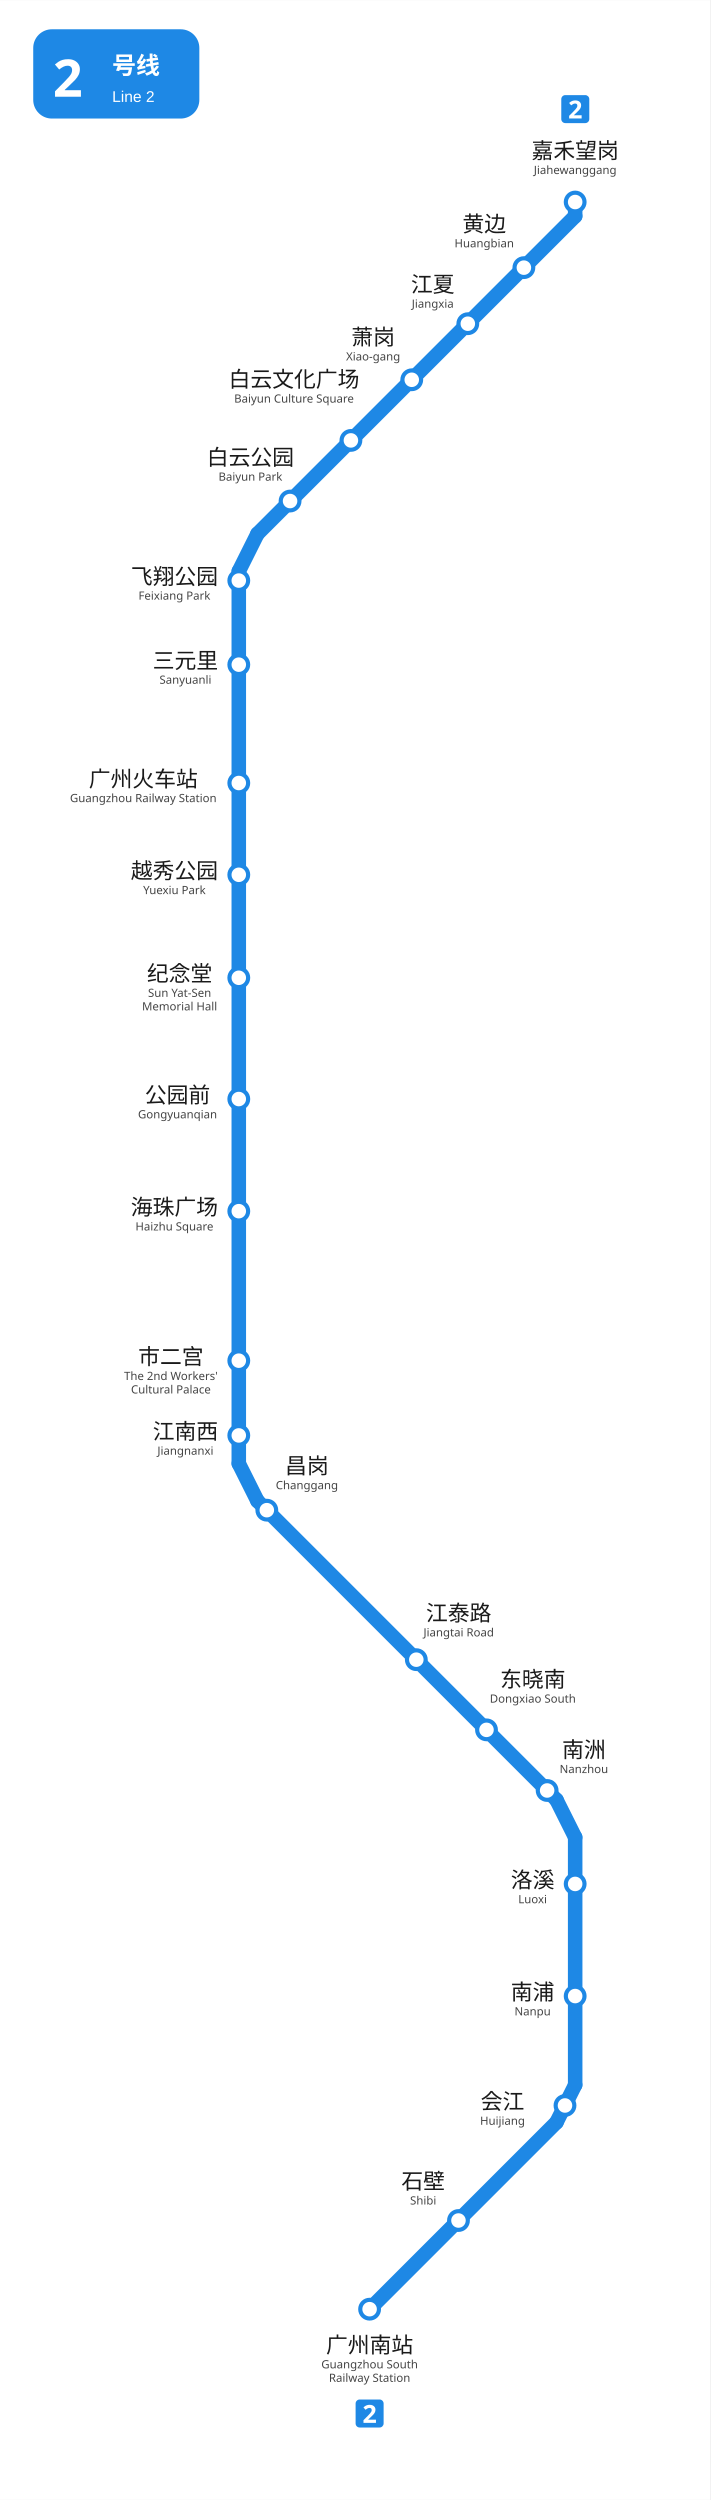
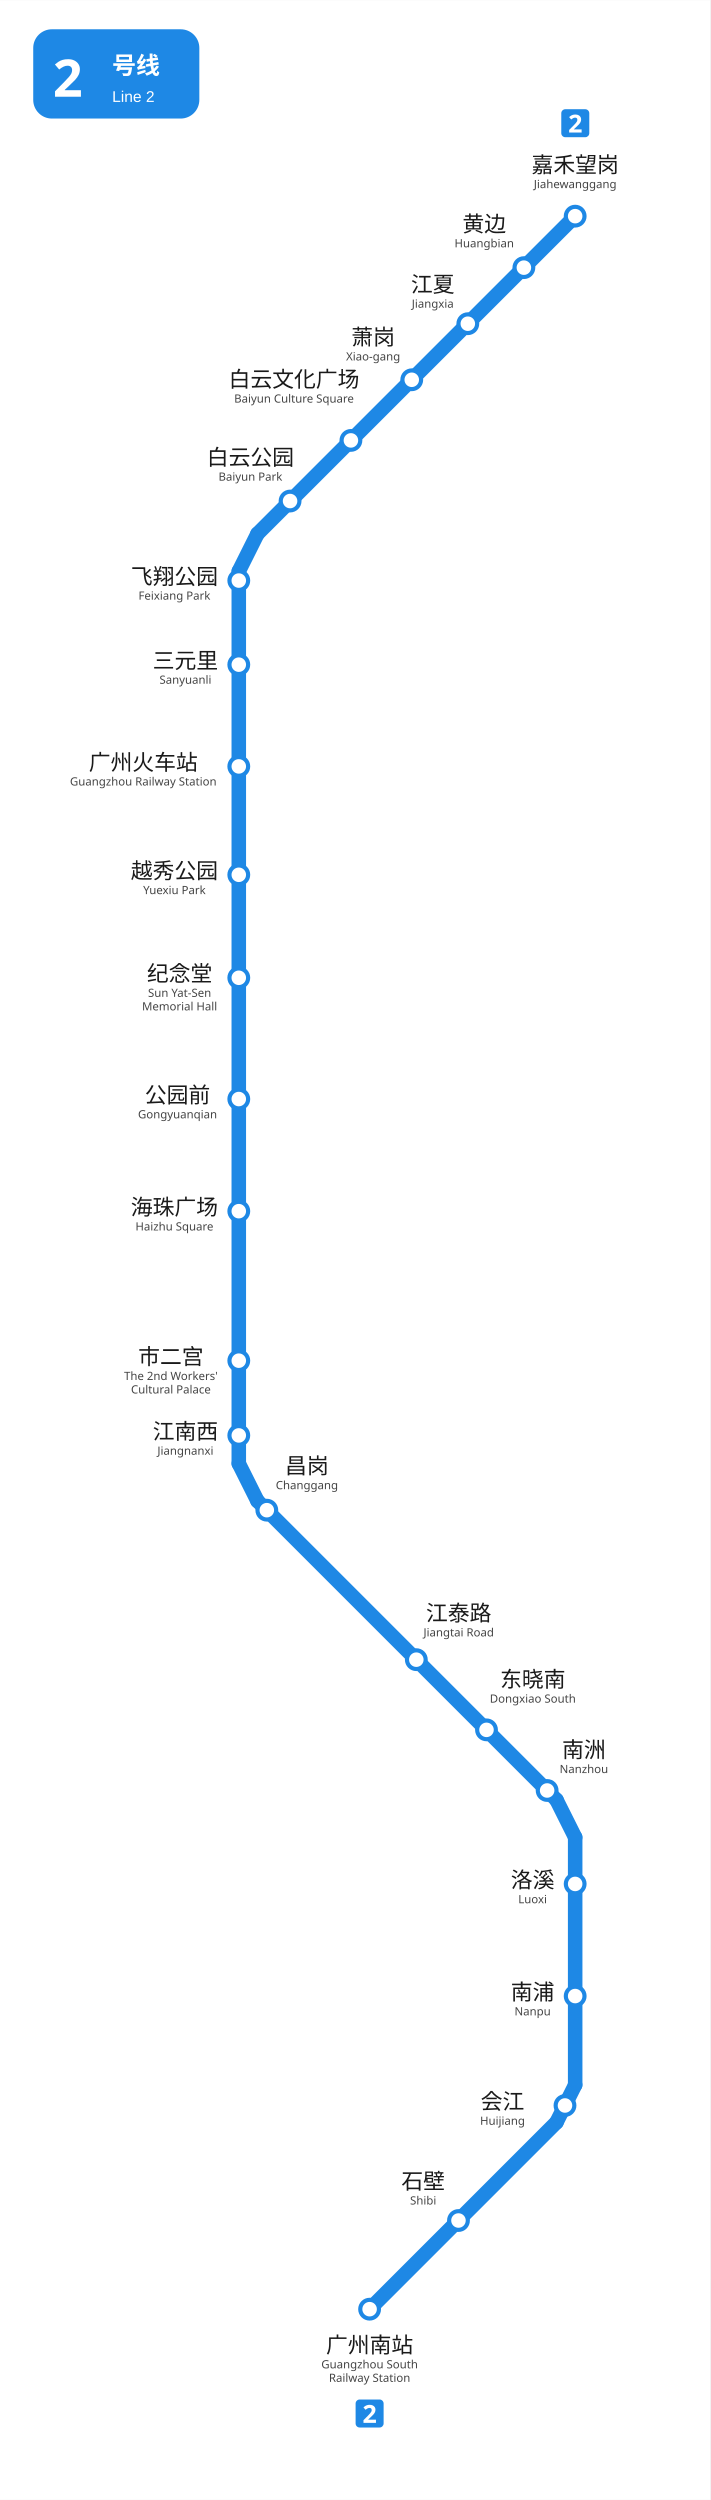
<svg xmlns="http://www.w3.org/2000/svg" viewBox="1221.5 481.0 342.0 1203.8" width="342" height="1204">
  <rect x="1221.5" y="481.0" width="342.0" height="1203.8" fill="#ffffff" />
  <g id="走廊">
-     <line x1="1498.5" y1="585.0" x2="1498.5" y2="578.2" style="fill:none;stroke:#1E88E5;stroke-width:7;stroke-linecap:round" />
    <line x1="1336.5" y1="756.0" x2="1336.5" y2="1185.75" style="fill:none;stroke:#1E88E5;stroke-width:7;stroke-linecap:round" />
    <line x1="1345.51" y1="1203.74" x2="1489.51" y2="1347.74" style="fill:none;stroke:#1E88E5;stroke-width:7;stroke-linecap:round" />
    <line x1="1498.5" y1="1365.75" x2="1498.5" y2="1485.0" style="fill:none;stroke:#1E88E5;stroke-width:7;stroke-linecap:round" />
    <line x1="1345.5" y1="738.0" x2="1498.5" y2="585.0" style="fill:none;stroke:#1E88E5;stroke-width:7;stroke-linecap:round" />
    <line x1="1336.5" y1="1185.75" x2="1345.5" y2="1203.75" style="fill:none;stroke:#1E88E5;stroke-width:7;stroke-linecap:round" />
    <line x1="1336.5" y1="756.0" x2="1345.5" y2="738.0" style="fill:none;stroke:#1E88E5;stroke-width:7;stroke-linecap:round" />
    <line x1="1498.5" y1="1365.75" x2="1489.5" y2="1347.75" style="fill:none;stroke:#1E88E5;stroke-width:7;stroke-linecap:round" />
    <line x1="1489.5" y1="1503.0" x2="1399.5" y2="1593.0" style="fill:none;stroke:#1E88E5;stroke-width:7;stroke-linecap:round" />
    <line x1="1498.5" y1="1485.0" x2="1489.5" y2="1503.0" style="fill:none;stroke:#1E88E5;stroke-width:7;stroke-linecap:round" />
  </g>
  <g id="站圆">
    <circle cx="1399.5" cy="1593.0" r="4.5" style="fill:#FFFFFF;stroke:#1E88E5;stroke-width:2" data-nm="广州南站" />
    <circle cx="1442.3" cy="1550.3" r="4.5" style="fill:#FFFFFF;stroke:#1E88E5;stroke-width:2" data-nm="石壁" />
    <circle cx="1493.6" cy="1494.9" r="4.5" style="fill:#FFFFFF;stroke:#1E88E5;stroke-width:2" data-nm="会江" />
    <circle cx="1498.5" cy="1442.2" r="4.5" style="fill:#FFFFFF;stroke:#1E88E5;stroke-width:2" data-nm="南浦" />
    <circle cx="1498.5" cy="1388.2" r="4.5" style="fill:#FFFFFF;stroke:#1E88E5;stroke-width:2" data-nm="洛溪" />
    <circle cx="1485.0" cy="1343.2" r="4.5" style="fill:#FFFFFF;stroke:#1E88E5;stroke-width:2" data-nm="南洲" />
    <circle cx="1455.8" cy="1314.0" r="4.5" style="fill:#FFFFFF;stroke:#1E88E5;stroke-width:2" data-nm="东晓南" />
    <circle cx="1422.0" cy="1280.2" r="4.5" style="fill:#FFFFFF;stroke:#1E88E5;stroke-width:2" data-nm="江泰路" />
    <circle cx="1350.0" cy="1208.2" r="4.5" style="fill:#FFFFFF;stroke:#1E88E5;stroke-width:2" data-nm="昌岗" />
    <circle cx="1336.5" cy="1172.2" r="4.5" style="fill:#FFFFFF;stroke:#1E88E5;stroke-width:2" data-nm="江南西" />
    <circle cx="1336.5" cy="1136.2" r="4.5" style="fill:#FFFFFF;stroke:#1E88E5;stroke-width:2" data-nm="市二宫" />
    <circle cx="1336.5" cy="1064.2" r="4.5" style="fill:#FFFFFF;stroke:#1E88E5;stroke-width:2" data-nm="海珠广场" />
    <circle cx="1336.5" cy="1010.2" r="4.5" style="fill:#FFFFFF;stroke:#1E88E5;stroke-width:2" data-nm="公园前" />
    <circle cx="1336.5" cy="951.8" r="4.5" style="fill:#FFFFFF;stroke:#1E88E5;stroke-width:2" data-nm="纪念堂" />
    <circle cx="1336.5" cy="902.2" r="4.5" style="fill:#FFFFFF;stroke:#1E88E5;stroke-width:2" data-nm="越秀公园" />
-     <circle cx="1336.5" cy="858.0" r="4.5" style="fill:#FFFFFF;stroke:#1E88E5;stroke-width:2" data-nm="广州火车站" />
+     <circle cx="1336.5" cy="850.0" r="4.5" style="fill:#FFFFFF;stroke:#1E88E5;stroke-width:2" data-nm="广州火车站" />
    <circle cx="1336.5" cy="801.0" r="4.5" style="fill:#FFFFFF;stroke:#1E88E5;stroke-width:2" data-nm="三元里" />
    <circle cx="1336.5" cy="760.5" r="4.5" style="fill:#FFFFFF;stroke:#1E88E5;stroke-width:2" data-nm="飞翔公园" />
    <circle cx="1361.2" cy="722.2" r="4.5" style="fill:#FFFFFF;stroke:#1E88E5;stroke-width:2" data-nm="白云公园" />
    <circle cx="1390.5" cy="693.0" r="4.5" style="fill:#FFFFFF;stroke:#1E88E5;stroke-width:2" data-nm="白云文化广场" />
    <circle cx="1419.8" cy="663.8" r="4.5" style="fill:#FFFFFF;stroke:#1E88E5;stroke-width:2" data-nm="萧岗" />
    <circle cx="1446.8" cy="636.8" r="4.5" style="fill:#FFFFFF;stroke:#1E88E5;stroke-width:2" data-nm="江夏" />
-     <circle cx="1498.5" cy="578.2" r="4.5" style="fill:#FFFFFF;stroke:#1E88E5;stroke-width:2" data-nm="嘉禾望岗" />
+     <circle cx="1498.5" cy="585.0" r="4.5" style="fill:#FFFFFF;stroke:#1E88E5;stroke-width:2" data-nm="嘉禾望岗" />
    <circle cx="1473.8" cy="609.8" r="4.5" style="fill:#FFFFFF;stroke:#1E88E5;stroke-width:2" data-nm="黄边" />
  </g>
  <g id="线路徽标">
    <g data-badge="header" transform="translate(1237.5 495)" data-ink="#FFFFFF" data-box="1237.5,495.0,1317.5,538.0" data-chip="1237.5,495.0,1317.5,538.0">
      <rect x="0" y="0" width="80.0" height="43.0" rx="9.0" fill="#1E88E5" />
      <text x="9.5" y="32.5" font-family="'Microsoft YaHei', sans-serif" font-size="25" font-weight="bold" fill="#FFFFFF">2</text>
      <text x="38.0" y="21.5" font-family="'Microsoft YaHei', sans-serif" font-size="11.5" font-weight="600" fill="#FFFFFF">号线</text>
      <text x="38.0" y="35.0" font-family="Arial, sans-serif" font-size="7.5" fill="#FFFFFF">Line 2</text>
    </g>
    <g data-badge="chip" transform="translate(1392.76 1636.5)" data-box="1392.8,1636.5,1406.2,1650.0">
      <path d="M11.54 13.49h-9.59c-1.07 0 -1.95 -0.88 -1.95 -1.95v-9.59c0 -1.07 0.88 -1.95 1.95 -1.95h9.59c1.07 0 1.95 0.88 1.95 1.95v9.59C13.49 12.61 12.61 13.49 11.54 13.49z" fill="#1E88E5" />
      <path d="M9.78 11.24h-5.99v-1.26l2.15 -2.17c0.43 -0.45 0.78 -0.82 1.04 -1.12c0.26 -0.3 0.46 -0.57 0.58 -0.82s0.18 -0.51 0.18 -0.79c0 -0.34 -0.09 -0.6 -0.28 -0.77s-0.44 -0.25 -0.76 -0.25c-0.33 0 -0.65 0.08 -0.96 0.23c-0.31 0.15 -0.64 0.37 -0.98 0.65l-0.98 -1.16c0.24 -0.21 0.5 -0.41 0.78 -0.59c0.28 -0.19 0.6 -0.34 0.97 -0.46c0.36 -0.12 0.8 -0.17 1.31 -0.17c0.56 0 1.04 0.1 1.45 0.31s0.72 0.48 0.94 0.83c0.22 0.35 0.33 0.74 0.33 1.18c0 0.47 -0.09 0.9 -0.28 1.3c-0.19 0.39 -0.46 0.78 -0.82 1.16s-0.79 0.81 -1.29 1.27l-1.1 1.03v0.08h3.73V11.24z" fill="#FFFFFF" />
    </g>
-     <g data-badge="chip" transform="translate(1491.81 526.7)" data-box="1491.8,526.7,1505.2,540.2">
+     <g data-badge="chip" transform="translate(1491.81 533.5)" data-box="1491.8,533.5,1505.2,547.0">
      <path d="M11.54 13.49h-9.59c-1.07 0 -1.95 -0.88 -1.95 -1.95v-9.59c0 -1.07 0.88 -1.95 1.95 -1.95h9.59c1.07 0 1.95 0.88 1.95 1.95v9.59C13.49 12.61 12.61 13.49 11.54 13.49z" fill="#1E88E5" />
      <path d="M9.78 11.24h-5.99v-1.26l2.15 -2.17c0.43 -0.45 0.78 -0.82 1.04 -1.12c0.26 -0.3 0.46 -0.57 0.58 -0.82s0.18 -0.51 0.18 -0.79c0 -0.34 -0.09 -0.6 -0.28 -0.77s-0.44 -0.25 -0.76 -0.25c-0.33 0 -0.65 0.08 -0.96 0.23c-0.31 0.15 -0.64 0.37 -0.98 0.65l-0.98 -1.16c0.24 -0.21 0.5 -0.41 0.78 -0.59c0.28 -0.19 0.6 -0.34 0.97 -0.46c0.36 -0.12 0.8 -0.17 1.31 -0.17c0.56 0 1.04 0.1 1.45 0.31s0.72 0.48 0.94 0.83c0.22 0.35 0.33 0.74 0.33 1.18c0 0.47 -0.09 0.9 -0.28 1.3c-0.19 0.39 -0.46 0.78 -0.82 1.16s-0.79 0.81 -1.29 1.27l-1.1 1.03v0.08h3.73V11.24z" fill="#FFFFFF" />
    </g>
  </g>
  <g id="站名标注" font-family="'Microsoft YaHei', 'PingFang SC', sans-serif">
    <text x="1399.5" y="1614.0" text-anchor="middle" font-size="10.5" font-weight="500" fill="#1a1a1a">广州南站</text>
    <text x="1399.5" y="1621.5" text-anchor="middle" font-size="5.5" fill="#444444">Guangzhou South</text>
    <text x="1399.5" y="1628.0" text-anchor="middle" font-size="5.5" fill="#444444">Railway Station</text>
    <text x="1425.3" y="1535.1" text-anchor="middle" font-size="10.5" font-weight="500" fill="#1a1a1a">石壁</text>
    <text x="1425.3" y="1542.6" text-anchor="middle" font-size="5.5" fill="#444444">Shibi</text>
    <text x="1463.5" y="1496.7" text-anchor="middle" font-size="10.5" font-weight="500" fill="#1a1a1a">会江</text>
    <text x="1463.5" y="1504.2" text-anchor="middle" font-size="5.5" fill="#444444">Huijiang</text>
    <text x="1478.0" y="1444.0" text-anchor="middle" font-size="10.5" font-weight="500" fill="#1a1a1a">南浦</text>
    <text x="1478.0" y="1451.5" text-anchor="middle" font-size="5.5" fill="#444444">Nanpu</text>
    <text x="1478.0" y="1390.0" text-anchor="middle" font-size="10.5" font-weight="500" fill="#1a1a1a">洛溪</text>
    <text x="1478.0" y="1397.5" text-anchor="middle" font-size="5.5" fill="#444444">Luoxi</text>
    <text x="1502.7" y="1327.3" text-anchor="middle" font-size="10.5" font-weight="500" fill="#1a1a1a">南洲</text>
    <text x="1502.7" y="1334.8" text-anchor="middle" font-size="5.5" fill="#444444">Nanzhou</text>
    <text x="1478.1" y="1293.4" text-anchor="middle" font-size="10.5" font-weight="500" fill="#1a1a1a">东晓南</text>
    <text x="1478.1" y="1300.9" text-anchor="middle" font-size="5.5" fill="#444444">Dongxiao South</text>
    <text x="1442.4" y="1261.5" text-anchor="middle" font-size="10.5" font-weight="500" fill="#1a1a1a">江泰路</text>
    <text x="1442.4" y="1269.0" text-anchor="middle" font-size="5.5" fill="#444444">Jiangtai Road</text>
    <text x="1369.3" y="1190.6" text-anchor="middle" font-size="10.5" font-weight="500" fill="#1a1a1a">昌岗</text>
    <text x="1369.3" y="1198.1" text-anchor="middle" font-size="5.5" fill="#444444">Changgang</text>
    <text x="1310.8" y="1174.0" text-anchor="middle" font-size="10.5" font-weight="500" fill="#1a1a1a">江南西</text>
    <text x="1310.8" y="1181.5" text-anchor="middle" font-size="5.5" fill="#444444">Jiangnanxi</text>
    <text x="1303.8" y="1138.0" text-anchor="middle" font-size="10.5" font-weight="500" fill="#1a1a1a">市二宫</text>
    <text x="1303.8" y="1145.5" text-anchor="middle" font-size="5.5" fill="#444444">The 2nd Workers'</text>
    <text x="1303.8" y="1152.0" text-anchor="middle" font-size="5.5" fill="#444444">Cultural Palace</text>
    <text x="1305.5" y="1066.0" text-anchor="middle" font-size="10.5" font-weight="500" fill="#1a1a1a">海珠广场</text>
    <text x="1305.5" y="1073.5" text-anchor="middle" font-size="5.5" fill="#444444">Haizhu Square</text>
    <text x="1307.0" y="1012.0" text-anchor="middle" font-size="10.5" font-weight="500" fill="#1a1a1a">公园前</text>
    <text x="1307.0" y="1019.5" text-anchor="middle" font-size="5.5" fill="#444444">Gongyuanqian</text>
    <text x="1308.0" y="953.5" text-anchor="middle" font-size="10.5" font-weight="500" fill="#1a1a1a">纪念堂</text>
    <text x="1308.0" y="961.0" text-anchor="middle" font-size="5.5" fill="#444444">Sun Yat-Sen</text>
    <text x="1308.0" y="967.5" text-anchor="middle" font-size="5.5" fill="#444444">Memorial Hall</text>
    <text x="1305.5" y="904.0" text-anchor="middle" font-size="10.5" font-weight="500" fill="#1a1a1a">越秀公园</text>
    <text x="1305.5" y="911.5" text-anchor="middle" font-size="5.5" fill="#444444">Yuexiu Park</text>
-     <text x="1290.5" y="859.8" text-anchor="middle" font-size="10.5" font-weight="500" fill="#1a1a1a">广州火车站</text>
-     <text x="1290.5" y="867.2" text-anchor="middle" font-size="5.5" fill="#444444">Guangzhou Railway Station</text>
+     <text x="1290.5" y="851.8" text-anchor="middle" font-size="10.5" font-weight="500" fill="#1a1a1a">广州火车站</text>
+     <text x="1290.5" y="859.2" text-anchor="middle" font-size="5.5" fill="#444444">Guangzhou Railway Station</text>
    <text x="1310.8" y="802.8" text-anchor="middle" font-size="10.5" font-weight="500" fill="#1a1a1a">三元里</text>
    <text x="1310.8" y="810.2" text-anchor="middle" font-size="5.5" fill="#444444">Sanyuanli</text>
    <text x="1305.5" y="762.3" text-anchor="middle" font-size="10.5" font-weight="500" fill="#1a1a1a">飞翔公园</text>
    <text x="1305.5" y="769.7" text-anchor="middle" font-size="5.5" fill="#444444">Feixiang Park</text>
    <text x="1401.2" y="647.0" text-anchor="middle" font-size="10.5" font-weight="500" fill="#1a1a1a">萧岗</text>
    <text x="1401.2" y="654.5" text-anchor="middle" font-size="5.5" fill="#444444">Xiao-gang</text>
    <text x="1429.9" y="621.6" text-anchor="middle" font-size="10.5" font-weight="500" fill="#1a1a1a">江夏</text>
    <text x="1429.9" y="629.1" text-anchor="middle" font-size="5.5" fill="#444444">Jiangxia</text>
    <text x="1454.7" y="592.5" text-anchor="middle" font-size="10.5" font-weight="500" fill="#1a1a1a">黄边</text>
    <text x="1454.7" y="600.0" text-anchor="middle" font-size="5.5" fill="#444444">Huangbian</text>
-     <text x="1498.5" y="557.2" text-anchor="middle" font-size="10.5" font-weight="500" fill="#1a1a1a">嘉禾望岗</text>
-     <text x="1498.5" y="564.7" text-anchor="middle" font-size="5.5" fill="#444444">Jiahewanggang</text>
+     <text x="1498.5" y="564.0" text-anchor="middle" font-size="10.5" font-weight="500" fill="#1a1a1a">嘉禾望岗</text>
+     <text x="1498.5" y="571.5" text-anchor="middle" font-size="5.5" fill="#444444">Jiahewanggang</text>
    <text x="1342.1" y="704.9" text-anchor="middle" font-size="10.5" font-weight="500" fill="#1a1a1a">白云公园</text>
    <text x="1342.1" y="712.4" text-anchor="middle" font-size="5.5" fill="#444444">Baiyun Park</text>
    <text x="1363.1" y="667.3" text-anchor="middle" font-size="10.5" font-weight="500" fill="#1a1a1a">白云文化广场</text>
    <text x="1363.1" y="674.8" text-anchor="middle" font-size="5.5" fill="#444444">Baiyun Culture Square</text>
  </g>
</svg>
